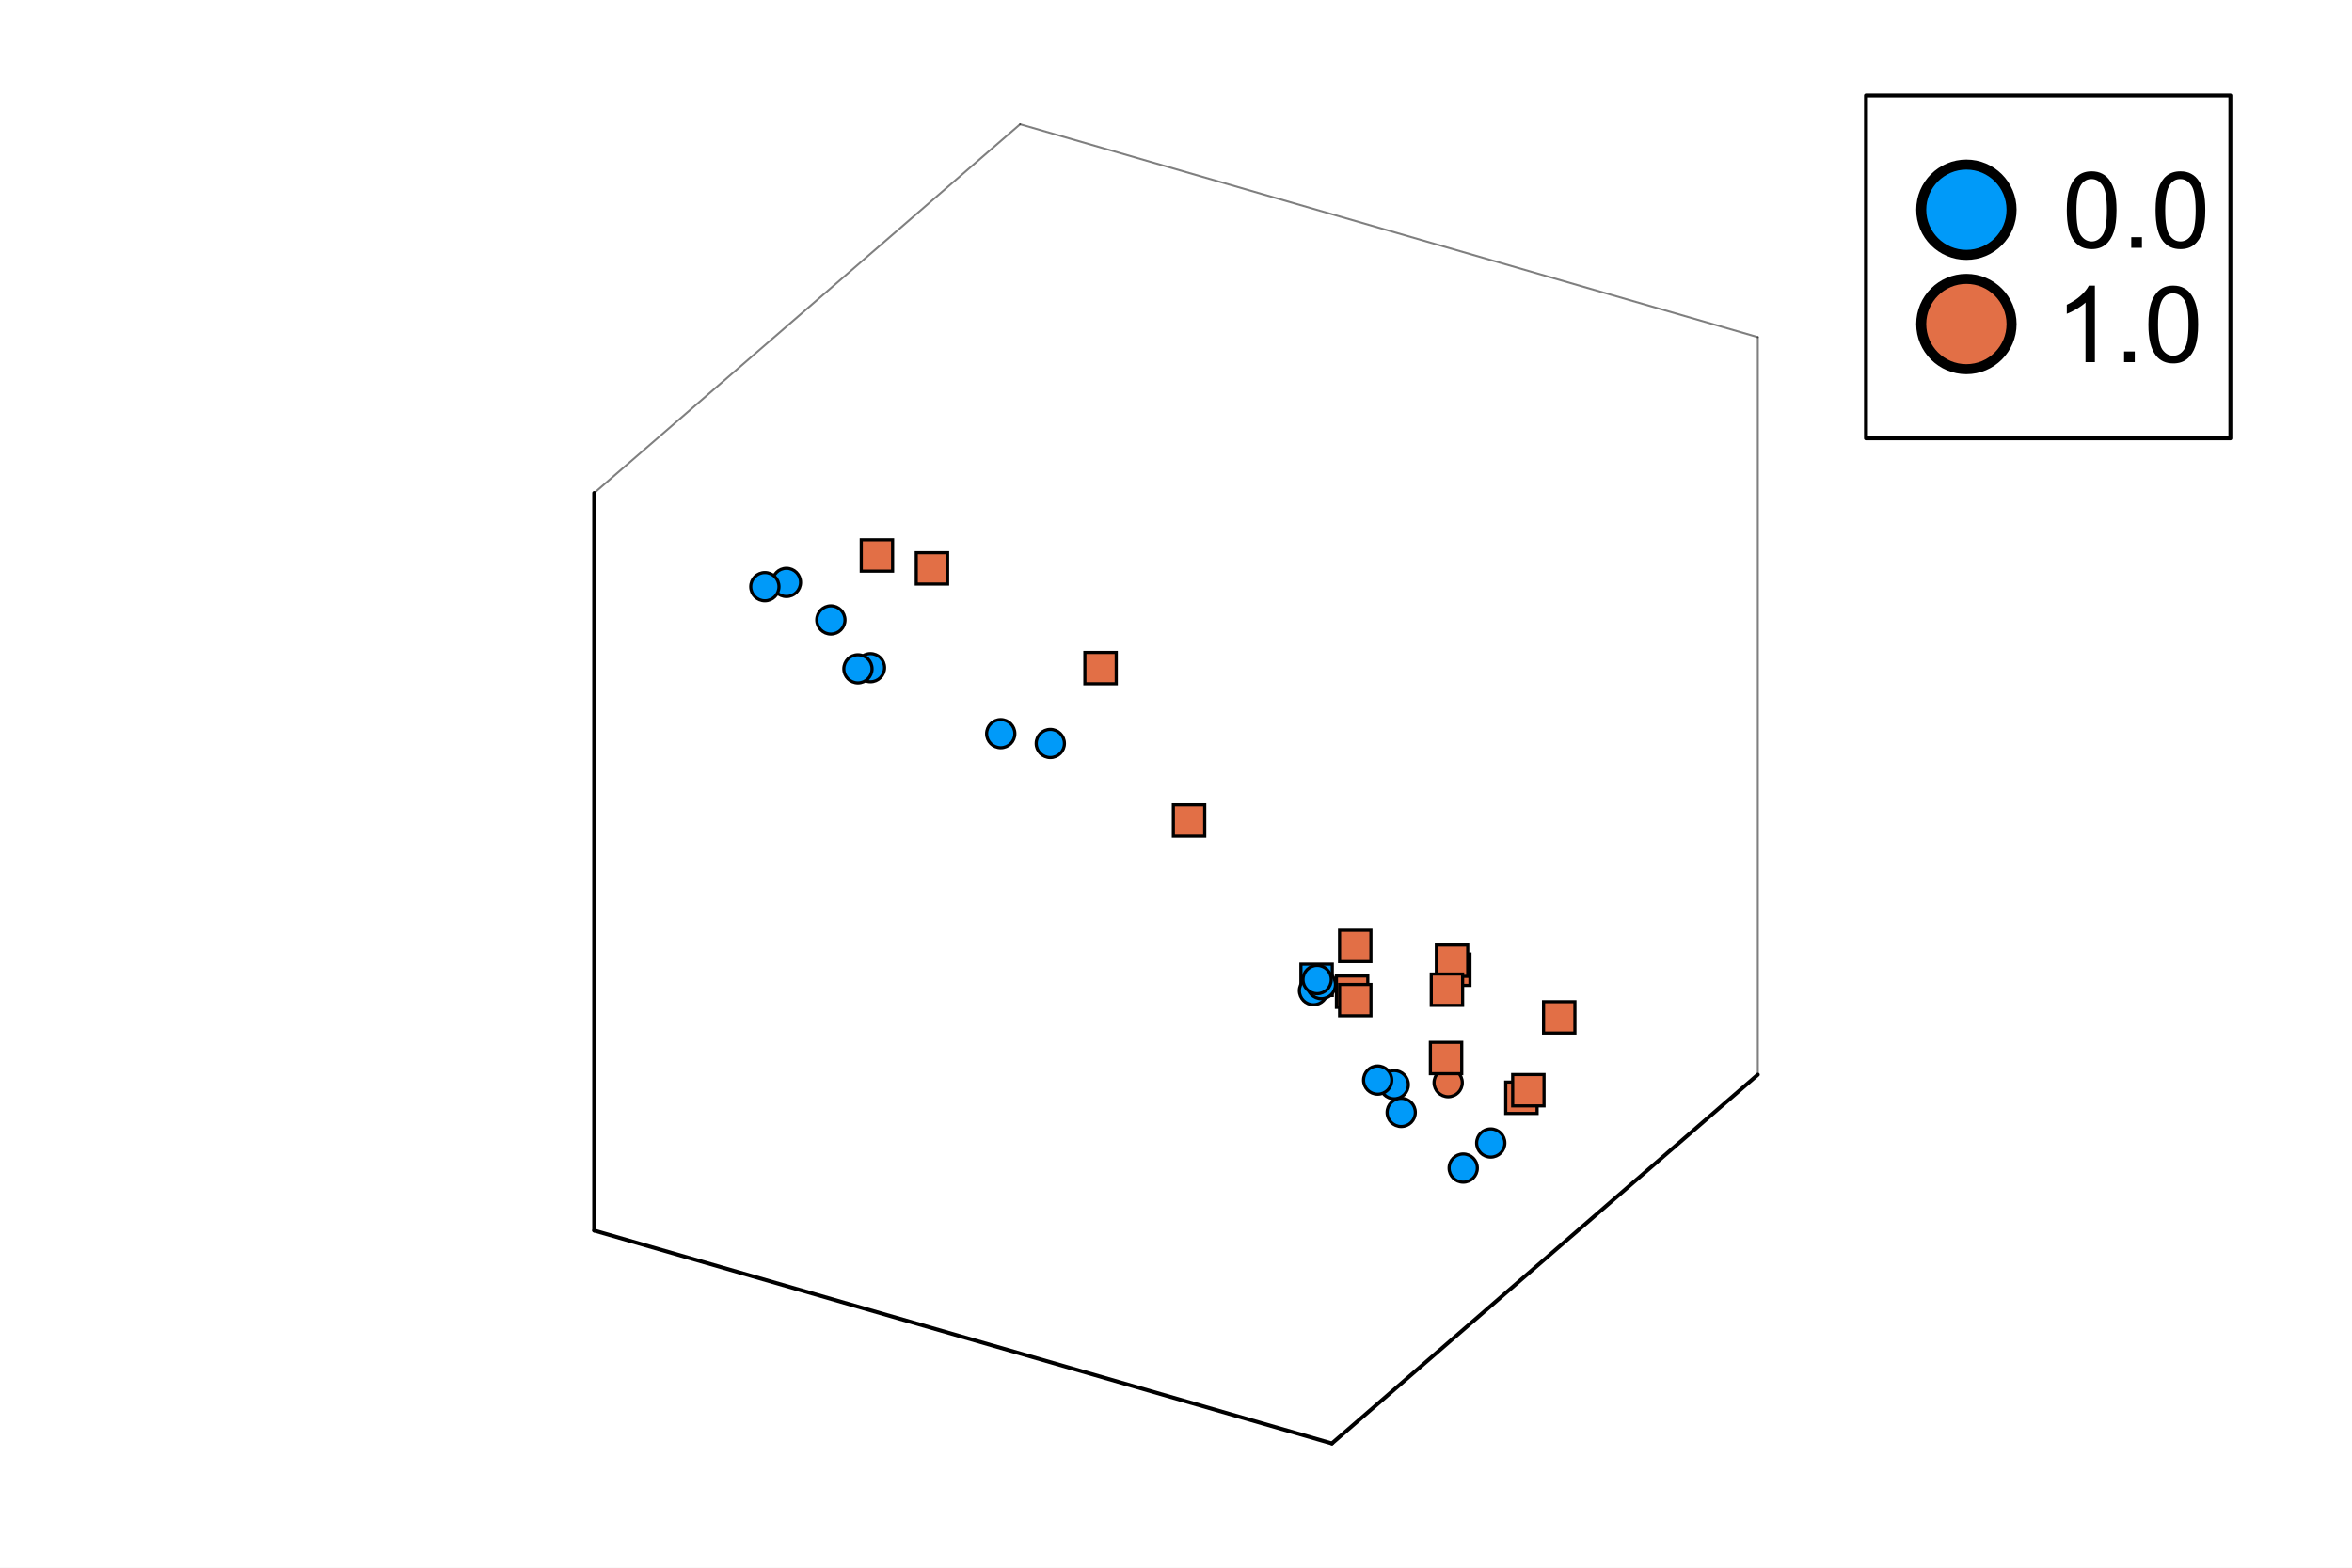
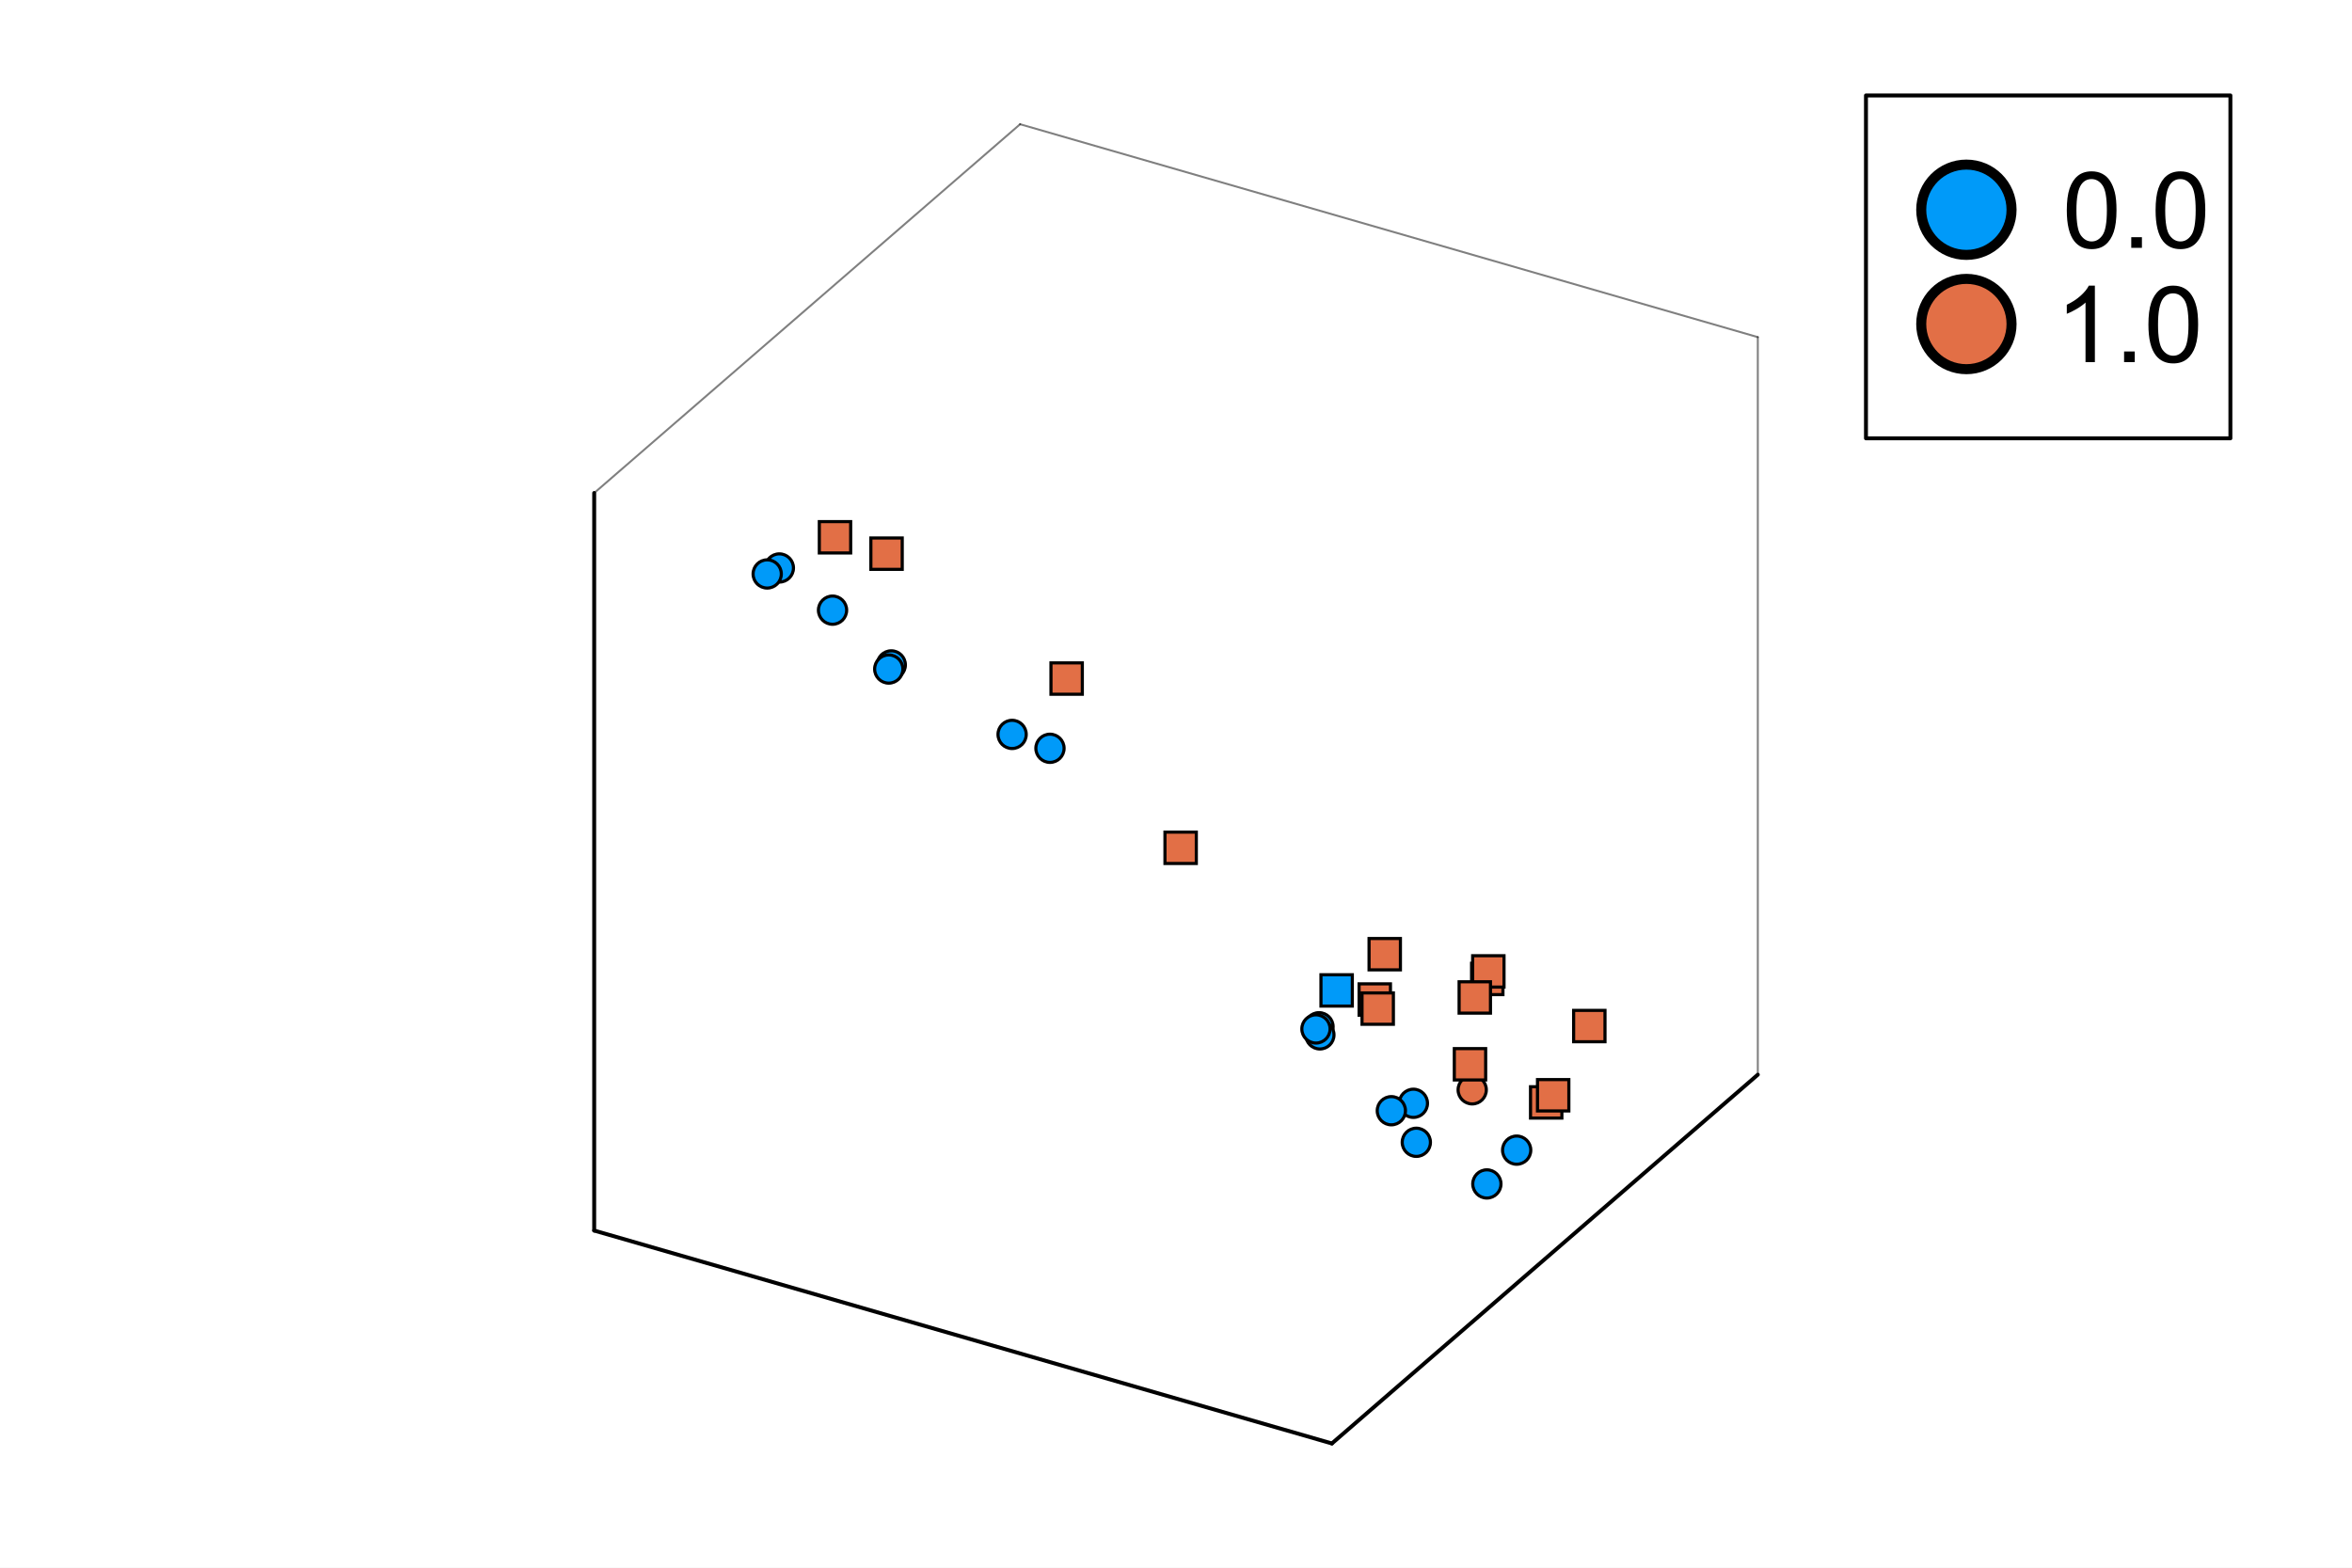
<svg xmlns="http://www.w3.org/2000/svg" width="600" height="400" viewBox="0 0 2400 1600">
  <defs>
-     <clipPath id="clip090">
+     <clipPath id="clip350">
      <rect x="0" y="0" width="2400" height="1600" />
    </clipPath>
  </defs>
-   <path clip-path="url(#clip090)" d="M0 1600 L2400 1600 L2400 8.88178e-14 L0 8.88178e-14  Z" fill="#ffffff" fill-rule="evenodd" fill-opacity="1" />
+   <path clip-path="url(#clip350)" d="M0 1600 L2400 1600 L2400 8.88178e-14 L0 8.88178e-14  Z" fill="#ffffff" fill-rule="evenodd" fill-opacity="1" />
  <defs>
-     <clipPath id="clip091">
+     <clipPath id="clip351">
      <rect x="480" y="0" width="1681" height="1600" />
    </clipPath>
  </defs>
  <defs>
-     <clipPath id="clip092">
+     <clipPath id="clip352">
      <rect x="47" y="47" width="2307" height="1507" />
    </clipPath>
  </defs>
-   <path clip-path="url(#clip092)" d="M-1288.52 817.306 L-1288.52 502.308 L-961.909 344.809 L-396.197 435.741 L-396.197 750.739 L-722.811 908.238 L-1288.52 817.306  Z" fill="#ffffff" fill-rule="evenodd" fill-opacity="1" />
-   <polyline clip-path="url(#clip090)" style="stroke:#000000; stroke-linecap:round; stroke-linejoin:round; stroke-width:4; stroke-opacity:1; fill:none" points="606.32,1255.92 1359.08,1473.22 " />
-   <polyline clip-path="url(#clip090)" style="stroke:#000000; stroke-linecap:round; stroke-linejoin:round; stroke-width:2; stroke-opacity:0.5; fill:none" points="1040.92,126.782 1793.68,344.084 " />
-   <polyline clip-path="url(#clip090)" style="stroke:#000000; stroke-linecap:round; stroke-linejoin:round; stroke-width:4; stroke-opacity:1; fill:none" points="1359.08,1473.22 1793.68,1096.84 " />
-   <polyline clip-path="url(#clip090)" style="stroke:#000000; stroke-linecap:round; stroke-linejoin:round; stroke-width:2; stroke-opacity:0.5; fill:none" points="606.32,503.16 1040.92,126.782 " />
-   <polyline clip-path="url(#clip090)" style="stroke:#000000; stroke-linecap:round; stroke-linejoin:round; stroke-width:4; stroke-opacity:1; fill:none" points="606.32,1255.92 606.32,503.16 " />
-   <polyline clip-path="url(#clip090)" style="stroke:#000000; stroke-linecap:round; stroke-linejoin:round; stroke-width:2; stroke-opacity:0.5; fill:none" points="1793.68,1096.84 1793.68,344.084 " />
-   <circle clip-path="url(#clip092)" cx="888.217" cy="681.465" r="14.4" fill="#009af9" fill-rule="evenodd" fill-opacity="1" stroke="#000000" stroke-opacity="1" stroke-width="3.2" />
-   <circle clip-path="url(#clip092)" cx="875.449" cy="682.633" r="14.4" fill="#009af9" fill-rule="evenodd" fill-opacity="1" stroke="#000000" stroke-opacity="1" stroke-width="3.2" />
-   <circle clip-path="url(#clip092)" cx="802.49" cy="594.397" r="14.4" fill="#009af9" fill-rule="evenodd" fill-opacity="1" stroke="#000000" stroke-opacity="1" stroke-width="3.2" />
-   <circle clip-path="url(#clip092)" cx="1493.08" cy="1192.17" r="14.4" fill="#009af9" fill-rule="evenodd" fill-opacity="1" stroke="#000000" stroke-opacity="1" stroke-width="3.2" />
-   <circle clip-path="url(#clip092)" cx="847.83" cy="632.716" r="14.4" fill="#009af9" fill-rule="evenodd" fill-opacity="1" stroke="#000000" stroke-opacity="1" stroke-width="3.2" />
-   <path clip-path="url(#clip092)" d="M1327.47 984.008 L1327.47 1016.01 L1359.47 1016.01 L1359.47 984.008 L1327.47 984.008 Z" fill="#009af9" fill-rule="evenodd" fill-opacity="1" stroke="#000000" stroke-opacity="1" stroke-width="3.2" />
-   <circle clip-path="url(#clip092)" cx="1340.29" cy="1011.07" r="14.4" fill="#009af9" fill-rule="evenodd" fill-opacity="1" stroke="#000000" stroke-opacity="1" stroke-width="3.2" />
-   <circle clip-path="url(#clip092)" cx="1071.75" cy="758.814" r="14.4" fill="#009af9" fill-rule="evenodd" fill-opacity="1" stroke="#000000" stroke-opacity="1" stroke-width="3.2" />
-   <circle clip-path="url(#clip092)" cx="1422.68" cy="1107.06" r="14.4" fill="#009af9" fill-rule="evenodd" fill-opacity="1" stroke="#000000" stroke-opacity="1" stroke-width="3.2" />
-   <circle clip-path="url(#clip092)" cx="1348.3" cy="1004.89" r="14.4" fill="#009af9" fill-rule="evenodd" fill-opacity="1" stroke="#000000" stroke-opacity="1" stroke-width="3.2" />
-   <circle clip-path="url(#clip092)" cx="1021.16" cy="748.792" r="14.4" fill="#009af9" fill-rule="evenodd" fill-opacity="1" stroke="#000000" stroke-opacity="1" stroke-width="3.2" />
-   <circle clip-path="url(#clip092)" cx="780.472" cy="598.753" r="14.4" fill="#009af9" fill-rule="evenodd" fill-opacity="1" stroke="#000000" stroke-opacity="1" stroke-width="3.2" />
-   <circle clip-path="url(#clip092)" cx="1344.02" cy="999.765" r="14.4" fill="#009af9" fill-rule="evenodd" fill-opacity="1" stroke="#000000" stroke-opacity="1" stroke-width="3.2" />
-   <circle clip-path="url(#clip092)" cx="1429.8" cy="1135.34" r="14.4" fill="#009af9" fill-rule="evenodd" fill-opacity="1" stroke="#000000" stroke-opacity="1" stroke-width="3.2" />
-   <circle clip-path="url(#clip092)" cx="1521.16" cy="1166.57" r="14.4" fill="#009af9" fill-rule="evenodd" fill-opacity="1" stroke="#000000" stroke-opacity="1" stroke-width="3.2" />
-   <circle clip-path="url(#clip092)" cx="1405.77" cy="1102.35" r="14.4" fill="#009af9" fill-rule="evenodd" fill-opacity="1" stroke="#000000" stroke-opacity="1" stroke-width="3.2" />
-   <circle clip-path="url(#clip092)" cx="1477.73" cy="1104.97" r="14.4" fill="#e26f46" fill-rule="evenodd" fill-opacity="1" stroke="#000000" stroke-opacity="1" stroke-width="3.2" />
-   <path clip-path="url(#clip092)" d="M1467.95 973.677 L1467.95 1005.68 L1499.95 1005.68 L1499.95 973.677 L1467.95 973.677 Z" fill="#e26f46" fill-rule="evenodd" fill-opacity="1" stroke="#000000" stroke-opacity="1" stroke-width="3.2" />
-   <path clip-path="url(#clip092)" d="M1363.69 996.136 L1363.69 1028.14 L1395.69 1028.14 L1395.69 996.136 L1363.69 996.136 Z" fill="#e26f46" fill-rule="evenodd" fill-opacity="1" stroke="#000000" stroke-opacity="1" stroke-width="3.2" />
-   <path clip-path="url(#clip092)" d="M1465.68 964.495 L1465.68 996.495 L1497.68 996.495 L1497.68 964.495 L1465.68 964.495 Z" fill="#e26f46" fill-rule="evenodd" fill-opacity="1" stroke="#000000" stroke-opacity="1" stroke-width="3.2" />
-   <path clip-path="url(#clip092)" d="M1460.46 994.109 L1460.46 1026.11 L1492.46 1026.11 L1492.46 994.109 L1460.46 994.109 Z" fill="#e26f46" fill-rule="evenodd" fill-opacity="1" stroke="#000000" stroke-opacity="1" stroke-width="3.2" />
-   <path clip-path="url(#clip092)" d="M1575.05 1022.35 L1575.05 1054.35 L1607.05 1054.35 L1607.05 1022.35 L1575.05 1022.35 Z" fill="#e26f46" fill-rule="evenodd" fill-opacity="1" stroke="#000000" stroke-opacity="1" stroke-width="3.2" />
-   <path clip-path="url(#clip092)" d="M1536.45 1104.39 L1536.45 1136.39 L1568.45 1136.39 L1568.45 1104.39 L1536.45 1104.39 Z" fill="#e26f46" fill-rule="evenodd" fill-opacity="1" stroke="#000000" stroke-opacity="1" stroke-width="3.2" />
-   <path clip-path="url(#clip092)" d="M934.951 564.076 L934.951 596.076 L966.951 596.076 L966.951 564.076 L934.951 564.076 Z" fill="#e26f46" fill-rule="evenodd" fill-opacity="1" stroke="#000000" stroke-opacity="1" stroke-width="3.2" />
-   <path clip-path="url(#clip092)" d="M1543.54 1096.7 L1543.54 1128.7 L1575.54 1128.7 L1575.54 1096.7 L1543.54 1096.7 Z" fill="#e26f46" fill-rule="evenodd" fill-opacity="1" stroke="#000000" stroke-opacity="1" stroke-width="3.2" />
-   <path clip-path="url(#clip092)" d="M1107.02 665.868 L1107.02 697.868 L1139.02 697.868 L1139.02 665.868 L1107.02 665.868 Z" fill="#e26f46" fill-rule="evenodd" fill-opacity="1" stroke="#000000" stroke-opacity="1" stroke-width="3.2" />
-   <path clip-path="url(#clip092)" d="M1197.3 821.429 L1197.3 853.429 L1229.3 853.429 L1229.3 821.429 L1197.3 821.429 Z" fill="#e26f46" fill-rule="evenodd" fill-opacity="1" stroke="#000000" stroke-opacity="1" stroke-width="3.2" />
-   <path clip-path="url(#clip092)" d="M1366.92 1004.74 L1366.92 1036.74 L1398.92 1036.74 L1398.92 1004.74 L1366.92 1004.74 Z" fill="#e26f46" fill-rule="evenodd" fill-opacity="1" stroke="#000000" stroke-opacity="1" stroke-width="3.2" />
-   <path clip-path="url(#clip092)" d="M1366.89 949.42 L1366.89 981.42 L1398.89 981.42 L1398.89 949.42 L1366.89 949.42 Z" fill="#e26f46" fill-rule="evenodd" fill-opacity="1" stroke="#000000" stroke-opacity="1" stroke-width="3.2" />
-   <path clip-path="url(#clip092)" d="M878.816 550.901 L878.816 582.901 L910.816 582.901 L910.816 550.901 L878.816 550.901 Z" fill="#e26f46" fill-rule="evenodd" fill-opacity="1" stroke="#000000" stroke-opacity="1" stroke-width="3.2" />
-   <path clip-path="url(#clip092)" d="M1459.56 1063.83 L1459.56 1095.83 L1491.56 1095.83 L1491.56 1063.83 L1459.56 1063.83 Z" fill="#e26f46" fill-rule="evenodd" fill-opacity="1" stroke="#000000" stroke-opacity="1" stroke-width="3.2" />
-   <path clip-path="url(#clip090)" d="M1904.05 447.348 L2275.91 447.348 L2275.91 97.428 L1904.05 97.428  Z" fill="#ffffff" fill-rule="evenodd" fill-opacity="1" />
-   <polyline clip-path="url(#clip090)" style="stroke:#000000; stroke-linecap:round; stroke-linejoin:round; stroke-width:4; stroke-opacity:1; fill:none" points="1904.05,447.348 2275.91,447.348 2275.91,97.428 1904.05,97.428 1904.05,447.348 " />
-   <circle clip-path="url(#clip090)" cx="2006.52" cy="214.068" r="46.08" fill="#009af9" fill-rule="evenodd" fill-opacity="1" stroke="#000000" stroke-opacity="1" stroke-width="10.24" />
-   <path clip-path="url(#clip090)" d="M2108.98 214.598 Q2108.98 200.807 2111.8 192.427 Q2114.66 183.993 2120.23 179.431 Q2125.85 174.87 2134.34 174.87 Q2140.6 174.87 2145.32 177.416 Q2150.04 179.909 2153.12 184.682 Q2156.19 189.403 2157.94 196.246 Q2159.69 203.035 2159.69 214.598 Q2159.69 228.283 2156.88 236.717 Q2154.07 245.098 2148.45 249.712 Q2142.88 254.274 2134.34 254.274 Q2123.09 254.274 2116.68 246.211 Q2108.98 236.505 2108.98 214.598 M2118.8 214.598 Q2118.8 233.747 2123.25 240.112 Q2127.76 246.424 2134.34 246.424 Q2140.92 246.424 2145.37 240.059 Q2149.88 233.693 2149.88 214.598 Q2149.88 195.397 2145.37 189.085 Q2140.92 182.773 2134.23 182.773 Q2127.65 182.773 2123.73 188.342 Q2118.8 195.45 2118.8 214.598 Z" fill="#000000" fill-rule="nonzero" fill-opacity="1" />
-   <path clip-path="url(#clip090)" d="M2174.76 252.948 L2174.76 242.074 L2185.63 242.074 L2185.63 252.948 L2174.76 252.948 Z" fill="#000000" fill-rule="nonzero" fill-opacity="1" />
-   <path clip-path="url(#clip090)" d="M2199.58 214.598 Q2199.58 200.807 2202.39 192.427 Q2205.26 183.993 2210.83 179.431 Q2216.45 174.87 2224.93 174.87 Q2231.19 174.87 2235.91 177.416 Q2240.64 179.909 2243.71 184.682 Q2246.79 189.403 2248.54 196.246 Q2250.29 203.035 2250.29 214.598 Q2250.29 228.283 2247.48 236.717 Q2244.67 245.098 2239.04 249.712 Q2233.47 254.274 2224.93 254.274 Q2213.69 254.274 2207.27 246.211 Q2199.58 236.505 2199.58 214.598 M2209.39 214.598 Q2209.39 233.747 2213.85 240.112 Q2218.36 246.424 2224.93 246.424 Q2231.51 246.424 2235.97 240.059 Q2240.48 233.693 2240.48 214.598 Q2240.48 195.397 2235.97 189.085 Q2231.51 182.773 2224.83 182.773 Q2218.25 182.773 2214.33 188.342 Q2209.39 195.45 2209.39 214.598 Z" fill="#000000" fill-rule="nonzero" fill-opacity="1" />
-   <circle clip-path="url(#clip090)" cx="2006.52" cy="330.708" r="46.08" fill="#e26f46" fill-rule="evenodd" fill-opacity="1" stroke="#000000" stroke-opacity="1" stroke-width="10.24" />
-   <path clip-path="url(#clip090)" d="M2137.63 369.588 L2128.08 369.588 L2128.08 308.748 Q2124.63 312.037 2119.01 315.326 Q2113.44 318.614 2108.98 320.258 L2108.98 311.029 Q2116.99 307.263 2122.99 301.906 Q2128.98 296.549 2131.47 291.51 L2137.63 291.51 L2137.63 369.588 Z" fill="#000000" fill-rule="nonzero" fill-opacity="1" />
-   <path clip-path="url(#clip090)" d="M2167.44 369.588 L2167.44 358.714 L2178.31 358.714 L2178.31 369.588 L2167.44 369.588 Z" fill="#000000" fill-rule="nonzero" fill-opacity="1" />
-   <path clip-path="url(#clip090)" d="M2192.26 331.238 Q2192.26 317.447 2195.07 309.067 Q2197.94 300.633 2203.51 296.071 Q2209.13 291.51 2217.61 291.51 Q2223.87 291.51 2228.59 294.056 Q2233.32 296.549 2236.39 301.322 Q2239.47 306.043 2241.22 312.886 Q2242.97 319.675 2242.97 331.238 Q2242.97 344.923 2240.16 353.357 Q2237.35 361.738 2231.72 366.352 Q2226.15 370.914 2217.61 370.914 Q2206.37 370.914 2199.95 362.851 Q2192.26 353.145 2192.26 331.238 M2202.07 331.238 Q2202.07 350.387 2206.53 356.752 Q2211.04 363.064 2217.61 363.064 Q2224.19 363.064 2228.65 356.699 Q2233.16 350.333 2233.16 331.238 Q2233.16 312.037 2228.65 305.725 Q2224.19 299.413 2217.51 299.413 Q2210.93 299.413 2207.01 304.982 Q2202.07 312.09 2202.07 331.238 Z" fill="#000000" fill-rule="nonzero" fill-opacity="1" />
+   <path clip-path="url(#clip352)" d="M-1459.03 903.154 L-1459.03 516.772 L-1083.46 323.581 L-432.942 435.12 L-432.942 821.502 L-808.517 1014.69 L-1459.03 903.154  Z" fill="#ffffff" fill-rule="evenodd" fill-opacity="1" />
+   <polyline clip-path="url(#clip350)" style="stroke:#000000; stroke-linecap:round; stroke-linejoin:round; stroke-width:4; stroke-opacity:1; fill:none" points="606.32,1255.92 1359.08,1473.22 " />
+   <polyline clip-path="url(#clip350)" style="stroke:#000000; stroke-linecap:round; stroke-linejoin:round; stroke-width:2; stroke-opacity:0.5; fill:none" points="1040.92,126.782 1793.68,344.084 " />
+   <polyline clip-path="url(#clip350)" style="stroke:#000000; stroke-linecap:round; stroke-linejoin:round; stroke-width:4; stroke-opacity:1; fill:none" points="1359.08,1473.22 1793.68,1096.84 " />
+   <polyline clip-path="url(#clip350)" style="stroke:#000000; stroke-linecap:round; stroke-linejoin:round; stroke-width:2; stroke-opacity:0.5; fill:none" points="606.32,503.16 1040.92,126.782 " />
+   <polyline clip-path="url(#clip350)" style="stroke:#000000; stroke-linecap:round; stroke-linejoin:round; stroke-width:4; stroke-opacity:1; fill:none" points="606.32,1255.92 606.32,503.16 " />
+   <polyline clip-path="url(#clip350)" style="stroke:#000000; stroke-linecap:round; stroke-linejoin:round; stroke-width:2; stroke-opacity:0.5; fill:none" points="1793.68,1096.84 1793.68,344.084 " />
+   <circle clip-path="url(#clip352)" cx="909.471" cy="678.619" r="14.4" fill="#009af9" fill-rule="evenodd" fill-opacity="1" stroke="#000000" stroke-opacity="1" stroke-width="3.2" />
+   <circle clip-path="url(#clip352)" cx="906.885" cy="682.827" r="14.4" fill="#009af9" fill-rule="evenodd" fill-opacity="1" stroke="#000000" stroke-opacity="1" stroke-width="3.2" />
+   <circle clip-path="url(#clip352)" cx="795.258" cy="579.678" r="14.4" fill="#009af9" fill-rule="evenodd" fill-opacity="1" stroke="#000000" stroke-opacity="1" stroke-width="3.2" />
+   <circle clip-path="url(#clip352)" cx="1517.21" cy="1208.34" r="14.4" fill="#009af9" fill-rule="evenodd" fill-opacity="1" stroke="#000000" stroke-opacity="1" stroke-width="3.2" />
+   <circle clip-path="url(#clip352)" cx="849.532" cy="622.74" r="14.4" fill="#009af9" fill-rule="evenodd" fill-opacity="1" stroke="#000000" stroke-opacity="1" stroke-width="3.2" />
+   <path clip-path="url(#clip352)" d="M1347.92 994.831 L1347.92 1026.83 L1379.92 1026.83 L1379.92 994.831 L1347.92 994.831 Z" fill="#009af9" fill-rule="evenodd" fill-opacity="1" stroke="#000000" stroke-opacity="1" stroke-width="3.2" />
+   <circle clip-path="url(#clip352)" cx="1345.93" cy="1047.93" r="14.4" fill="#009af9" fill-rule="evenodd" fill-opacity="1" stroke="#000000" stroke-opacity="1" stroke-width="3.2" />
+   <circle clip-path="url(#clip352)" cx="1071.4" cy="763.717" r="14.4" fill="#009af9" fill-rule="evenodd" fill-opacity="1" stroke="#000000" stroke-opacity="1" stroke-width="3.2" />
+   <circle clip-path="url(#clip352)" cx="1442.23" cy="1126.04" r="14.4" fill="#009af9" fill-rule="evenodd" fill-opacity="1" stroke="#000000" stroke-opacity="1" stroke-width="3.2" />
+   <circle clip-path="url(#clip352)" cx="1346.82" cy="1056.21" r="14.4" fill="#009af9" fill-rule="evenodd" fill-opacity="1" stroke="#000000" stroke-opacity="1" stroke-width="3.2" />
+   <circle clip-path="url(#clip352)" cx="1032.77" cy="749.549" r="14.4" fill="#009af9" fill-rule="evenodd" fill-opacity="1" stroke="#000000" stroke-opacity="1" stroke-width="3.2" />
+   <circle clip-path="url(#clip352)" cx="782.865" cy="585.783" r="14.4" fill="#009af9" fill-rule="evenodd" fill-opacity="1" stroke="#000000" stroke-opacity="1" stroke-width="3.2" />
+   <circle clip-path="url(#clip352)" cx="1342.81" cy="1050.15" r="14.4" fill="#009af9" fill-rule="evenodd" fill-opacity="1" stroke="#000000" stroke-opacity="1" stroke-width="3.2" />
+   <circle clip-path="url(#clip352)" cx="1445.23" cy="1165.84" r="14.4" fill="#009af9" fill-rule="evenodd" fill-opacity="1" stroke="#000000" stroke-opacity="1" stroke-width="3.2" />
+   <circle clip-path="url(#clip352)" cx="1547.62" cy="1173.85" r="14.4" fill="#009af9" fill-rule="evenodd" fill-opacity="1" stroke="#000000" stroke-opacity="1" stroke-width="3.2" />
+   <circle clip-path="url(#clip352)" cx="1419.74" cy="1133.61" r="14.4" fill="#009af9" fill-rule="evenodd" fill-opacity="1" stroke="#000000" stroke-opacity="1" stroke-width="3.2" />
+   <circle clip-path="url(#clip352)" cx="1502.25" cy="1112.29" r="14.4" fill="#e26f46" fill-rule="evenodd" fill-opacity="1" stroke="#000000" stroke-opacity="1" stroke-width="3.2" />
+   <path clip-path="url(#clip352)" d="M1501.62 983.116 L1501.62 1015.12 L1533.62 1015.12 L1533.62 983.116 L1501.62 983.116 Z" fill="#e26f46" fill-rule="evenodd" fill-opacity="1" stroke="#000000" stroke-opacity="1" stroke-width="3.2" />
+   <path clip-path="url(#clip352)" d="M1386.83 1004.13 L1386.83 1036.13 L1418.83 1036.13 L1418.83 1004.13 L1386.83 1004.13 Z" fill="#e26f46" fill-rule="evenodd" fill-opacity="1" stroke="#000000" stroke-opacity="1" stroke-width="3.2" />
+   <path clip-path="url(#clip352)" d="M1502.71 975.415 L1502.71 1007.42 L1534.71 1007.42 L1534.71 975.415 L1502.71 975.415 Z" fill="#e26f46" fill-rule="evenodd" fill-opacity="1" stroke="#000000" stroke-opacity="1" stroke-width="3.2" />
+   <path clip-path="url(#clip352)" d="M1488.89 1002.02 L1488.89 1034.02 L1520.89 1034.02 L1520.89 1002.02 L1488.89 1002.02 Z" fill="#e26f46" fill-rule="evenodd" fill-opacity="1" stroke="#000000" stroke-opacity="1" stroke-width="3.2" />
+   <path clip-path="url(#clip352)" d="M1605.74 1031.21 L1605.74 1063.21 L1637.74 1063.21 L1637.74 1031.21 L1605.74 1031.21 Z" fill="#e26f46" fill-rule="evenodd" fill-opacity="1" stroke="#000000" stroke-opacity="1" stroke-width="3.2" />
+   <path clip-path="url(#clip352)" d="M1561.75 1109.13 L1561.75 1141.13 L1593.75 1141.13 L1593.75 1109.13 L1561.75 1109.13 Z" fill="#e26f46" fill-rule="evenodd" fill-opacity="1" stroke="#000000" stroke-opacity="1" stroke-width="3.2" />
+   <path clip-path="url(#clip352)" d="M888.641 549.087 L888.641 581.087 L920.641 581.087 L920.641 549.087 L888.641 549.087 Z" fill="#e26f46" fill-rule="evenodd" fill-opacity="1" stroke="#000000" stroke-opacity="1" stroke-width="3.2" />
+   <path clip-path="url(#clip352)" d="M1568.87 1101.84 L1568.87 1133.84 L1600.87 1133.84 L1600.87 1101.84 L1568.87 1101.84 Z" fill="#e26f46" fill-rule="evenodd" fill-opacity="1" stroke="#000000" stroke-opacity="1" stroke-width="3.2" />
+   <path clip-path="url(#clip352)" d="M1072.41 676.553 L1072.41 708.553 L1104.41 708.553 L1104.41 676.553 L1072.41 676.553 Z" fill="#e26f46" fill-rule="evenodd" fill-opacity="1" stroke="#000000" stroke-opacity="1" stroke-width="3.2" />
+   <path clip-path="url(#clip352)" d="M1188.73 849.281 L1188.73 881.281 L1220.73 881.281 L1220.73 849.281 L1188.73 849.281 Z" fill="#e26f46" fill-rule="evenodd" fill-opacity="1" stroke="#000000" stroke-opacity="1" stroke-width="3.2" />
+   <path clip-path="url(#clip352)" d="M1389.82 1013.4 L1389.82 1045.4 L1421.82 1045.4 L1421.82 1013.4 L1389.82 1013.4 Z" fill="#e26f46" fill-rule="evenodd" fill-opacity="1" stroke="#000000" stroke-opacity="1" stroke-width="3.2" />
+   <path clip-path="url(#clip352)" d="M1397 957.85 L1397 989.85 L1429 989.85 L1429 957.85 L1397 957.85 Z" fill="#e26f46" fill-rule="evenodd" fill-opacity="1" stroke="#000000" stroke-opacity="1" stroke-width="3.2" />
+   <path clip-path="url(#clip352)" d="M836.038 532.365 L836.038 564.365 L868.038 564.365 L868.038 532.365 L836.038 532.365 Z" fill="#e26f46" fill-rule="evenodd" fill-opacity="1" stroke="#000000" stroke-opacity="1" stroke-width="3.2" />
+   <path clip-path="url(#clip352)" d="M1483.99 1070.22 L1483.99 1102.22 L1515.99 1102.22 L1515.99 1070.22 L1483.99 1070.22 Z" fill="#e26f46" fill-rule="evenodd" fill-opacity="1" stroke="#000000" stroke-opacity="1" stroke-width="3.2" />
+   <path clip-path="url(#clip350)" d="M1904.05 447.348 L2275.91 447.348 L2275.91 97.428 L1904.05 97.428  Z" fill="#ffffff" fill-rule="evenodd" fill-opacity="1" />
+   <polyline clip-path="url(#clip350)" style="stroke:#000000; stroke-linecap:round; stroke-linejoin:round; stroke-width:4; stroke-opacity:1; fill:none" points="1904.05,447.348 2275.91,447.348 2275.91,97.428 1904.05,97.428 1904.05,447.348 " />
+   <circle clip-path="url(#clip350)" cx="2006.52" cy="214.068" r="46.08" fill="#009af9" fill-rule="evenodd" fill-opacity="1" stroke="#000000" stroke-opacity="1" stroke-width="10.24" />
+   <path clip-path="url(#clip350)" d="M2108.98 214.598 Q2108.98 200.807 2111.8 192.427 Q2114.66 183.993 2120.23 179.431 Q2125.85 174.87 2134.34 174.87 Q2140.6 174.87 2145.32 177.416 Q2150.04 179.909 2153.12 184.682 Q2156.19 189.403 2157.94 196.246 Q2159.69 203.035 2159.69 214.598 Q2159.69 228.283 2156.88 236.717 Q2154.07 245.098 2148.45 249.712 Q2142.88 254.274 2134.34 254.274 Q2123.09 254.274 2116.68 246.211 Q2108.98 236.505 2108.98 214.598 M2118.8 214.598 Q2118.8 233.747 2123.25 240.112 Q2127.76 246.424 2134.34 246.424 Q2140.92 246.424 2145.37 240.059 Q2149.88 233.693 2149.88 214.598 Q2149.88 195.397 2145.37 189.085 Q2140.92 182.773 2134.23 182.773 Q2127.65 182.773 2123.73 188.342 Q2118.8 195.45 2118.8 214.598 Z" fill="#000000" fill-rule="nonzero" fill-opacity="1" />
+   <path clip-path="url(#clip350)" d="M2174.76 252.948 L2174.76 242.074 L2185.63 242.074 L2185.63 252.948 L2174.76 252.948 Z" fill="#000000" fill-rule="nonzero" fill-opacity="1" />
+   <path clip-path="url(#clip350)" d="M2199.58 214.598 Q2199.58 200.807 2202.39 192.427 Q2205.26 183.993 2210.83 179.431 Q2216.45 174.87 2224.93 174.87 Q2231.19 174.87 2235.91 177.416 Q2240.64 179.909 2243.71 184.682 Q2246.79 189.403 2248.54 196.246 Q2250.29 203.035 2250.29 214.598 Q2250.29 228.283 2247.48 236.717 Q2244.67 245.098 2239.04 249.712 Q2233.47 254.274 2224.93 254.274 Q2213.69 254.274 2207.27 246.211 Q2199.58 236.505 2199.58 214.598 M2209.39 214.598 Q2209.39 233.747 2213.85 240.112 Q2218.36 246.424 2224.93 246.424 Q2231.51 246.424 2235.97 240.059 Q2240.48 233.693 2240.48 214.598 Q2240.48 195.397 2235.97 189.085 Q2231.51 182.773 2224.83 182.773 Q2218.25 182.773 2214.33 188.342 Q2209.39 195.45 2209.39 214.598 Z" fill="#000000" fill-rule="nonzero" fill-opacity="1" />
+   <circle clip-path="url(#clip350)" cx="2006.52" cy="330.708" r="46.08" fill="#e26f46" fill-rule="evenodd" fill-opacity="1" stroke="#000000" stroke-opacity="1" stroke-width="10.24" />
+   <path clip-path="url(#clip350)" d="M2137.63 369.588 L2128.08 369.588 L2128.08 308.748 Q2124.63 312.037 2119.01 315.326 Q2113.44 318.614 2108.98 320.258 L2108.98 311.029 Q2116.99 307.263 2122.99 301.906 Q2128.98 296.549 2131.47 291.51 L2137.63 291.51 L2137.63 369.588 Z" fill="#000000" fill-rule="nonzero" fill-opacity="1" />
+   <path clip-path="url(#clip350)" d="M2167.44 369.588 L2167.44 358.714 L2178.31 358.714 L2178.31 369.588 L2167.44 369.588 Z" fill="#000000" fill-rule="nonzero" fill-opacity="1" />
+   <path clip-path="url(#clip350)" d="M2192.26 331.238 Q2192.26 317.447 2195.07 309.067 Q2197.94 300.633 2203.51 296.071 Q2209.13 291.51 2217.61 291.51 Q2223.87 291.51 2228.59 294.056 Q2233.32 296.549 2236.39 301.322 Q2239.47 306.043 2241.22 312.886 Q2242.97 319.675 2242.97 331.238 Q2242.97 344.923 2240.16 353.357 Q2237.35 361.738 2231.72 366.352 Q2226.15 370.914 2217.61 370.914 Q2206.37 370.914 2199.95 362.851 Q2192.26 353.145 2192.26 331.238 M2202.07 331.238 Q2202.07 350.387 2206.53 356.752 Q2211.04 363.064 2217.61 363.064 Q2224.19 363.064 2228.65 356.699 Q2233.16 350.333 2233.16 331.238 Q2233.16 312.037 2228.65 305.725 Q2224.19 299.413 2217.51 299.413 Q2210.93 299.413 2207.01 304.982 Q2202.07 312.09 2202.07 331.238 Z" fill="#000000" fill-rule="nonzero" fill-opacity="1" />
</svg>
